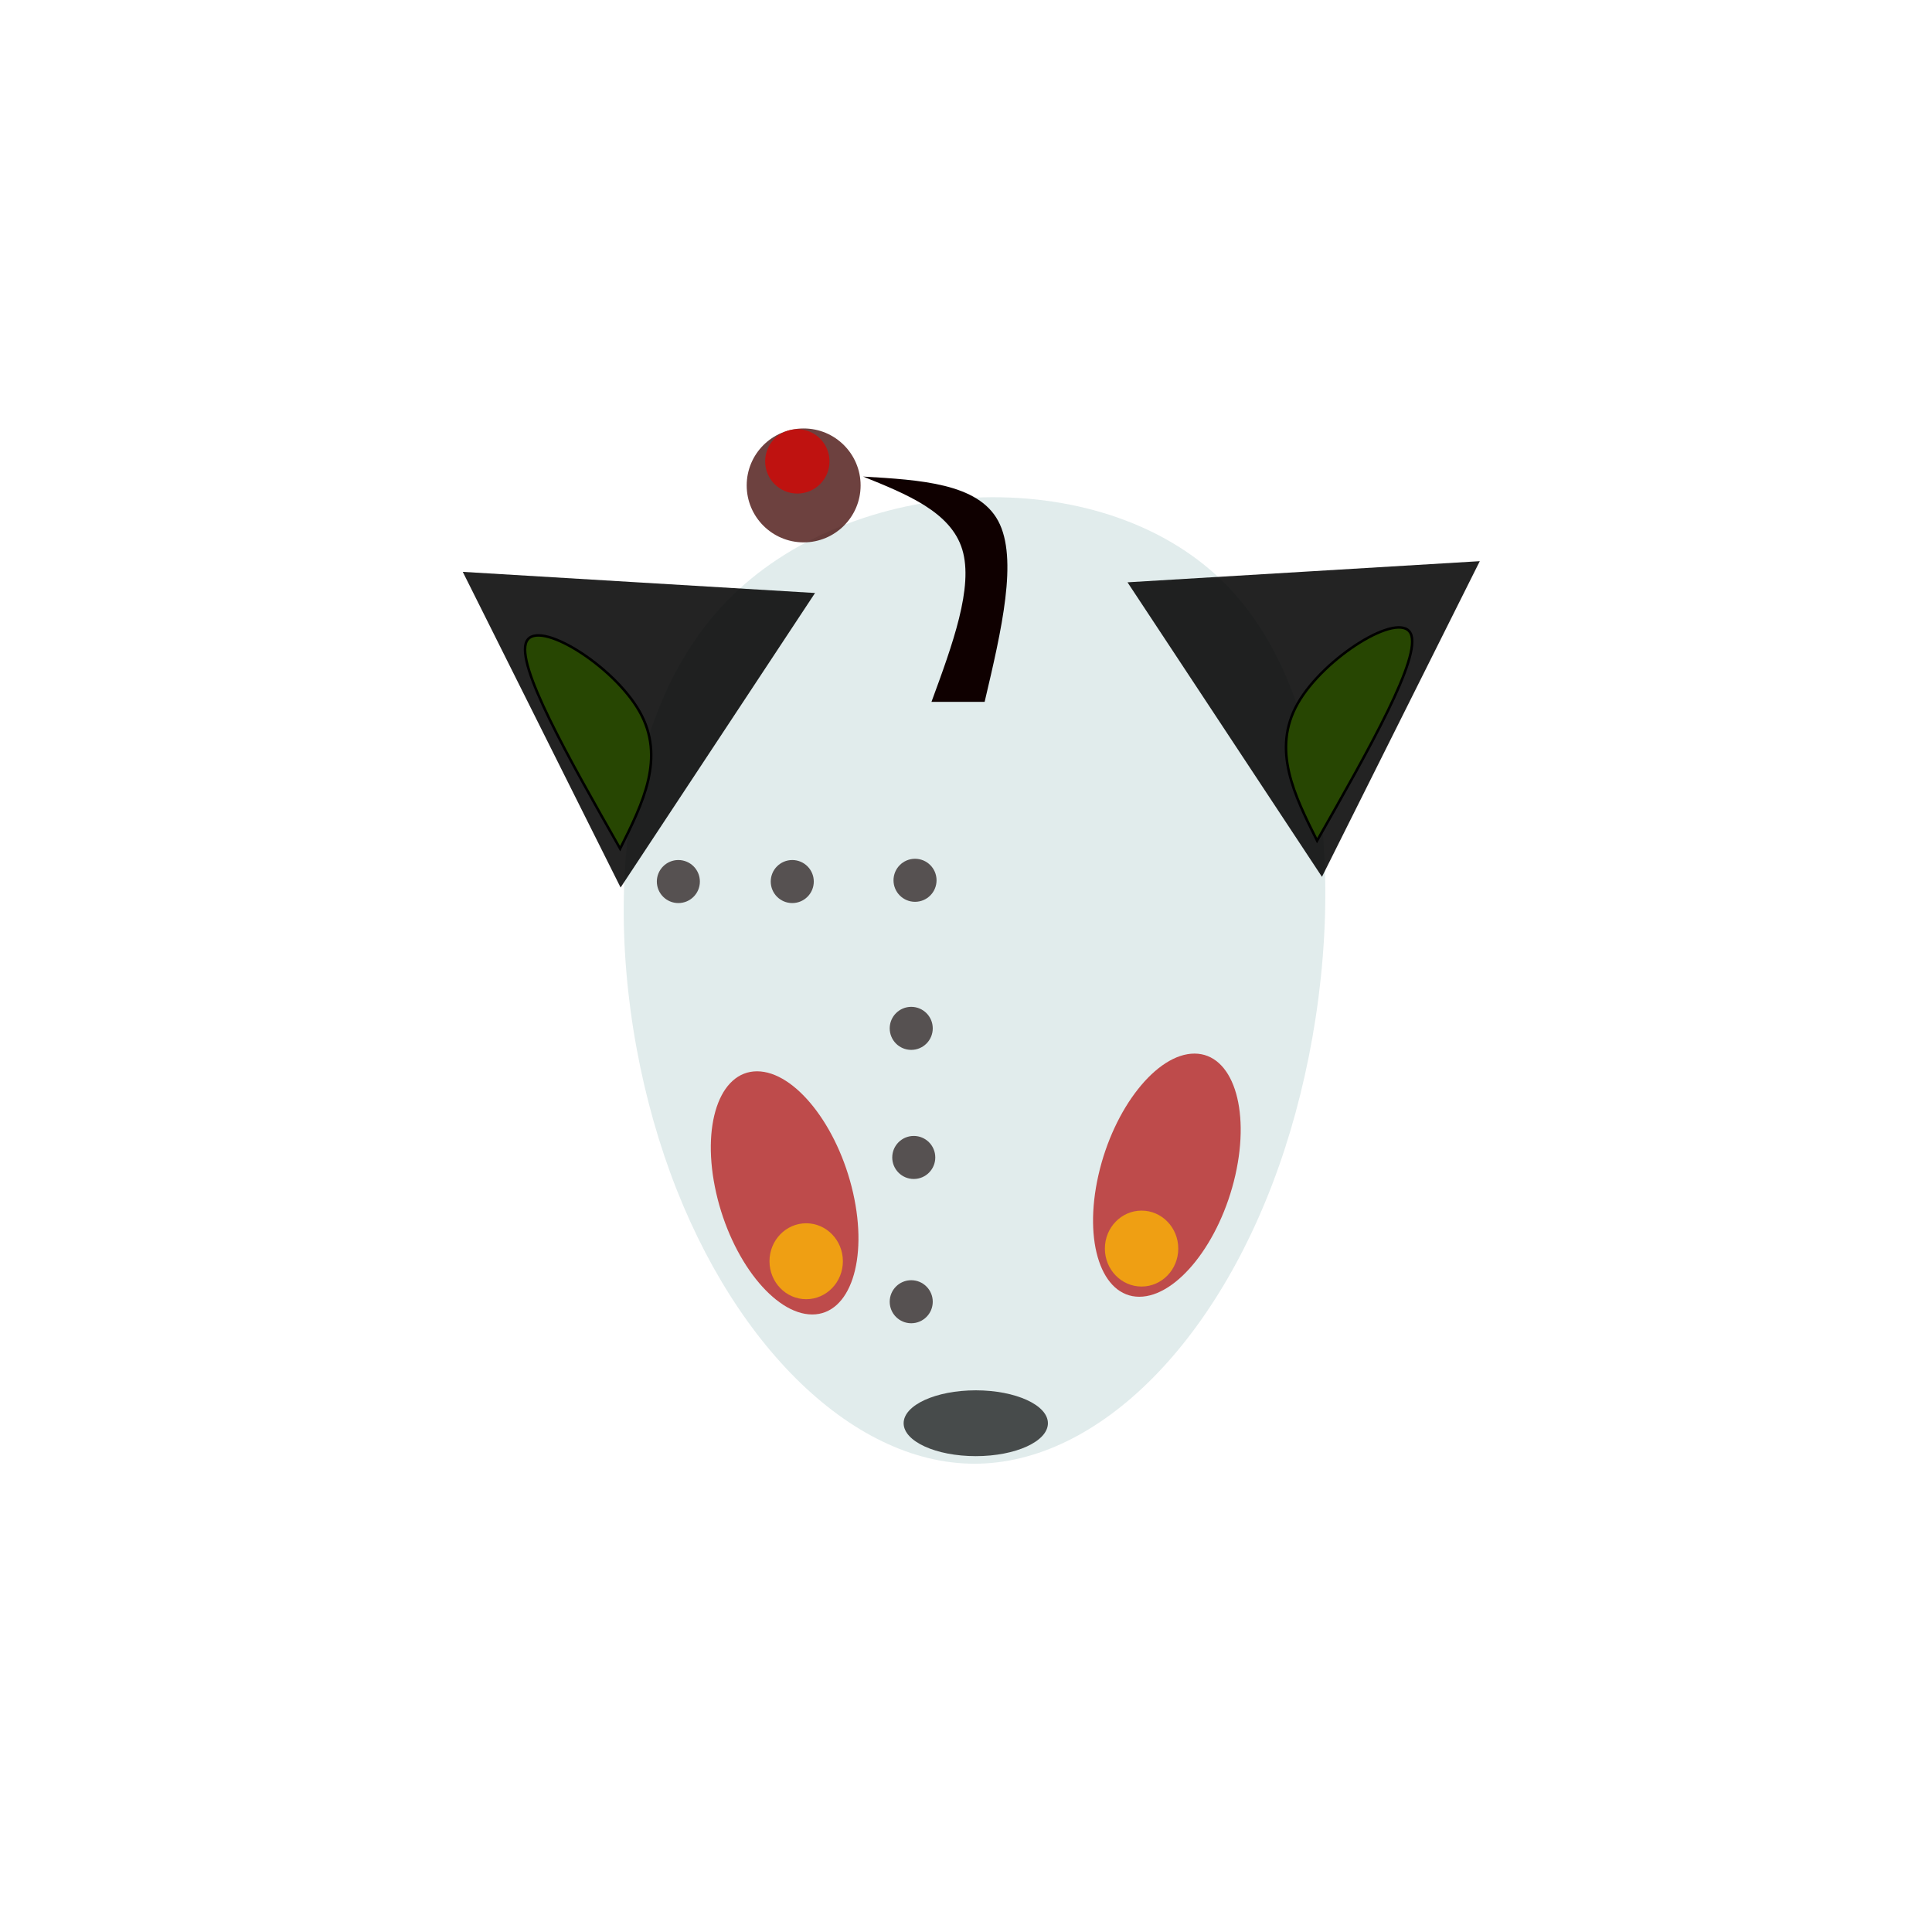
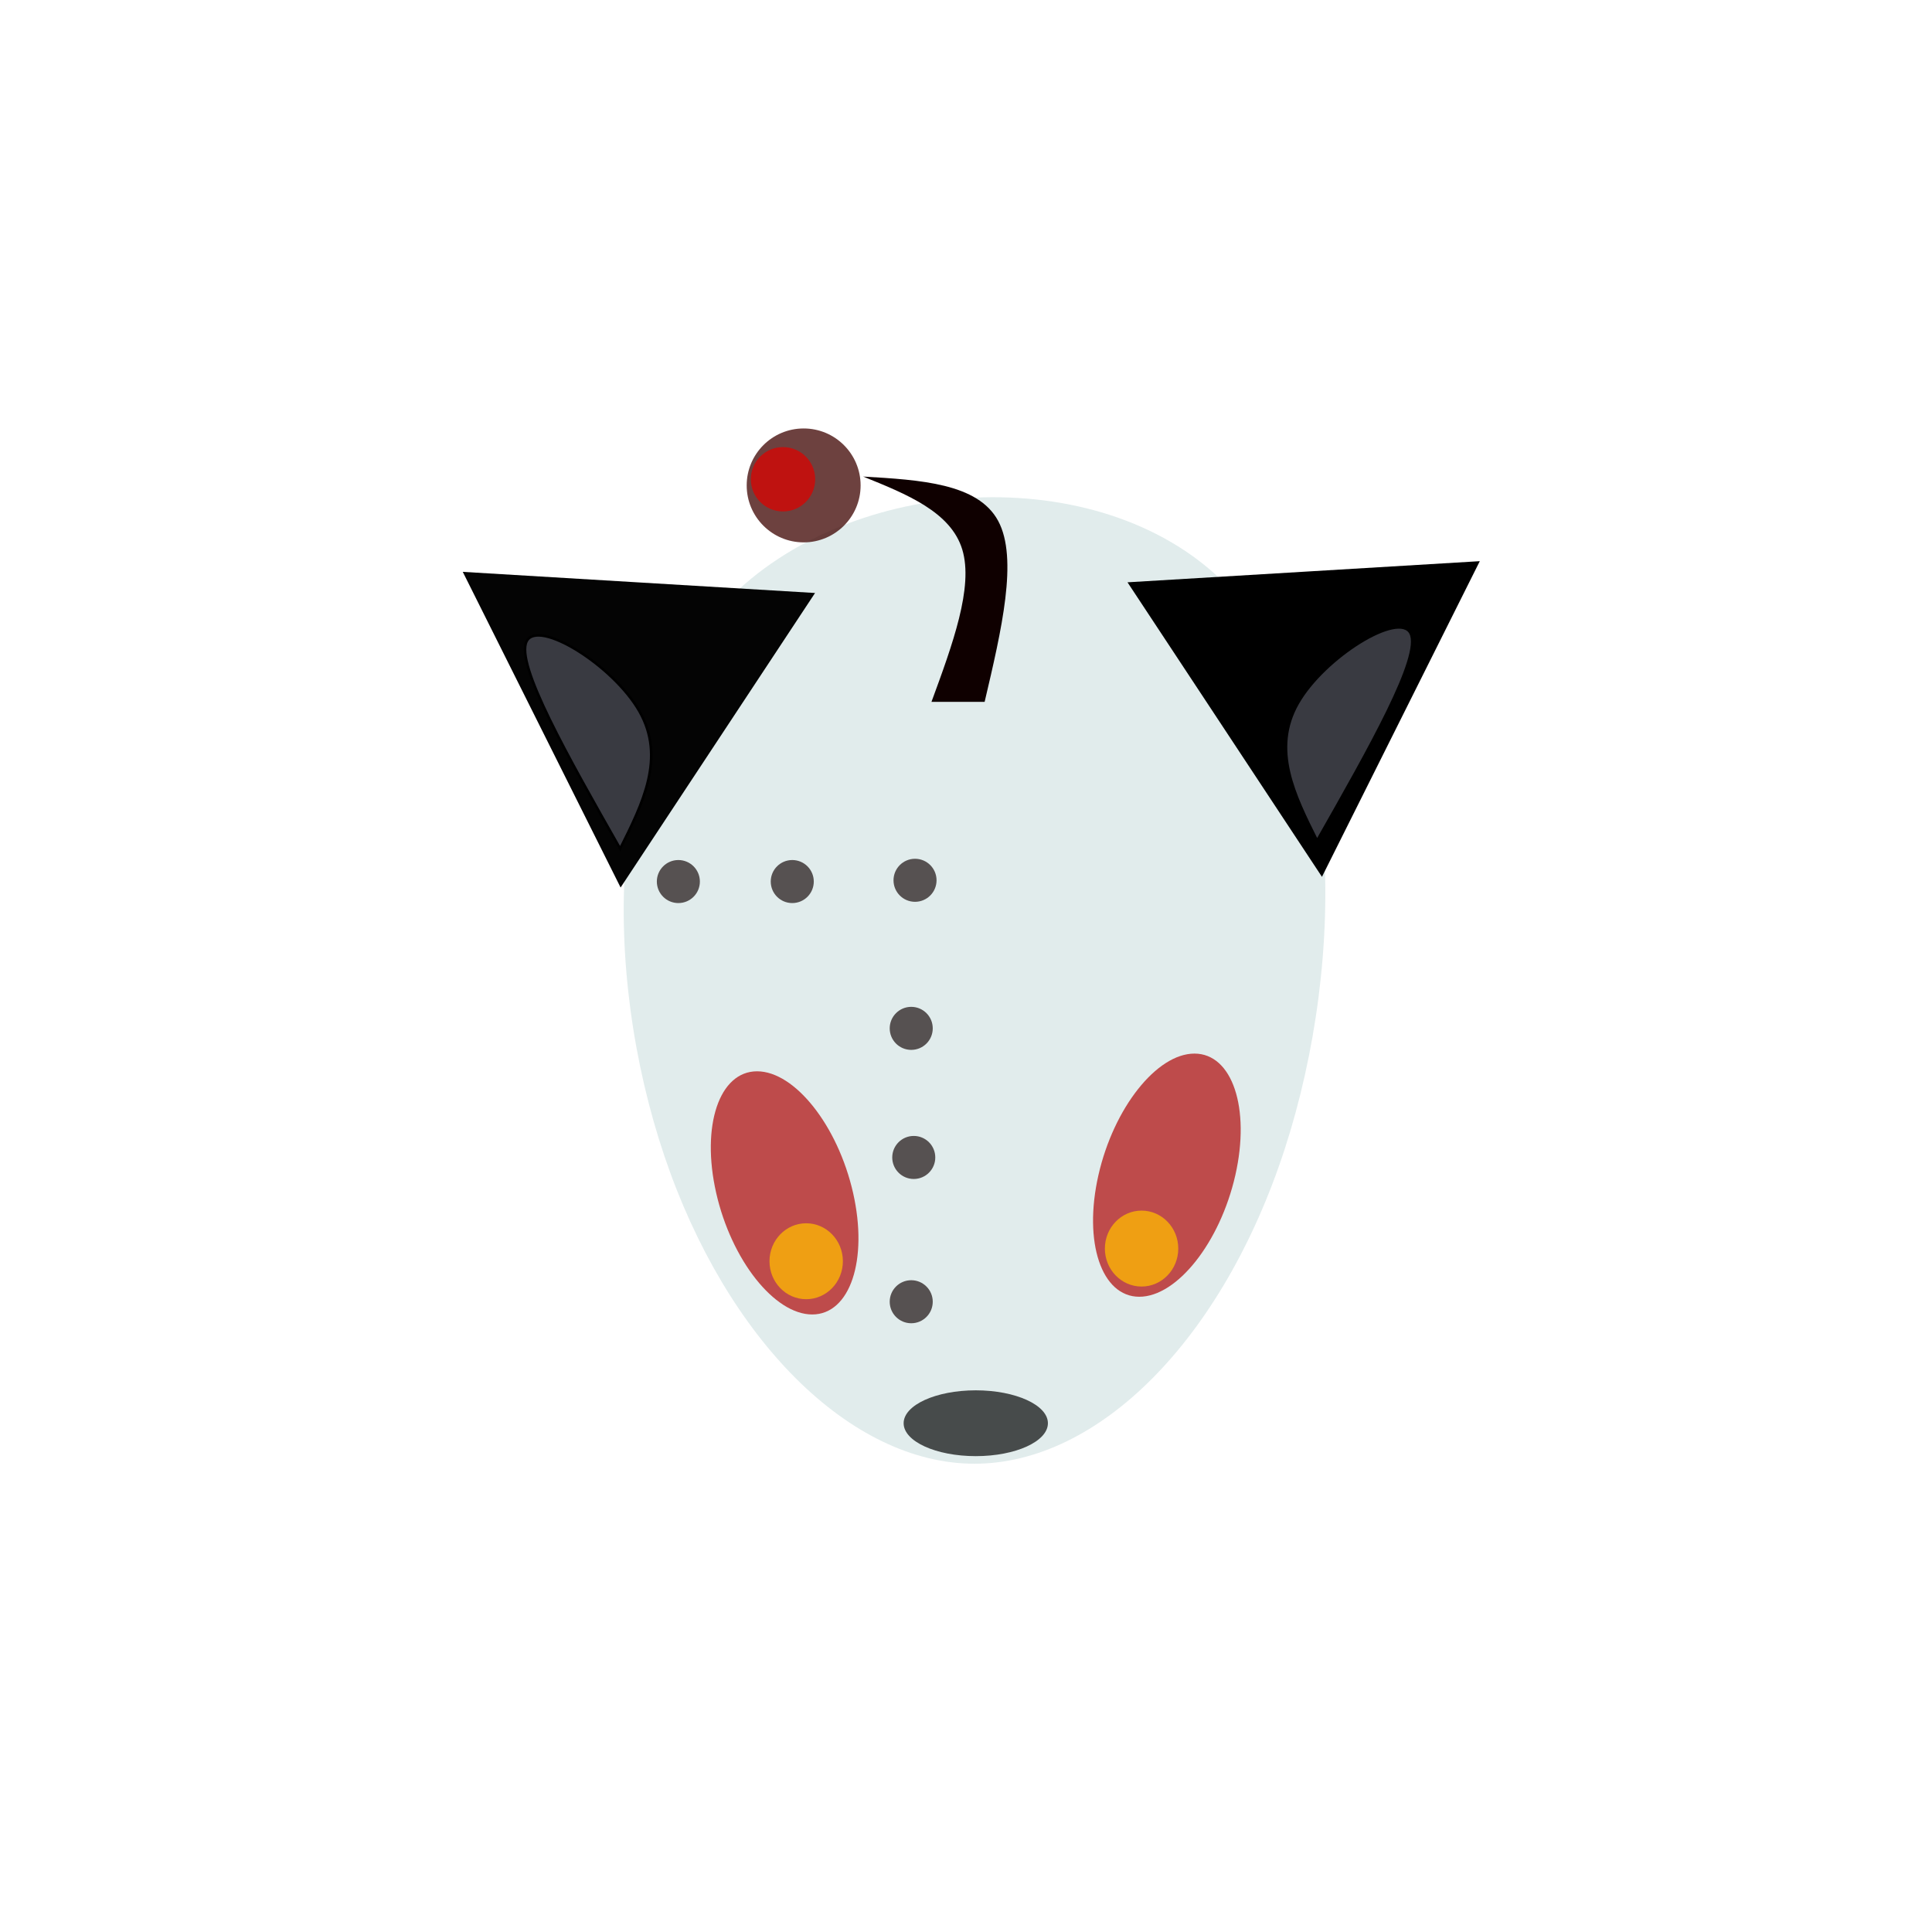
<svg xmlns="http://www.w3.org/2000/svg" width="204mm" height="204mm" viewBox="0 0 204 204" version="1.1" id="svg6032">
  <defs id="defs6026">
    </defs>
  <g id="layer1" transform="translate(0,-93)">
    <path style="fill:#e1ecec;fill-opacity:1;stroke:#000000;stroke-width:0.265px;stroke-linecap:butt;stroke-linejoin:miter;stroke-opacity:0" d="m 76.706,156.505 c -13.096,13.542 -13.096,39.199 -6.548,58.577 6.548,19.377 19.644,32.473 32.741,32.473 13.096,-1.3e-4 26.193,-13.096 32.741,-33.186 6.548,-20.089 6.548,-47.173 -6.548,-60.002 -13.096,-12.829 -39.289,-11.403 -52.385,2.138 z" id="path6038" />
    <ellipse style="fill:#ae0000;fill-opacity:0.682;stroke:#000000;stroke-width:0.25;stroke-opacity:0" id="path6588" cx="33.184" cy="224.519" rx="7.229" ry="13.164" transform="matrix(1,0,0.2212083,0.9752266,0,0)" />
    <ellipse style="fill:#ae0000;fill-opacity:0.682;stroke:#000000;stroke-width:0.25;stroke-opacity:0" id="path6588-4" cx="-172.452" cy="222.601" rx="7.229" ry="13.164" transform="matrix(-1,0,-0.2212083,0.9752266,0,0)" />
    <ellipse style="fill:#000000;fill-opacity:0.682;stroke:#000000;stroke-width:0.265;stroke-opacity:0" id="path6605" cx="103.032" cy="243.279" rx="7.617" ry="3.475" />
-     <path style="fill:#000000;fill-opacity:0.861;stroke:#000000;stroke-width:0.265;stroke-opacity:0" id="path6609" d="m 86.061,155.614 -10.266,15.549 -10.266,15.549 -8.333,-16.665 -8.333,-16.665 18.599,1.116 z" />
-     <path style="fill:#000000;fill-opacity:0.861;stroke:#000000;stroke-width:0.265;stroke-opacity:0" id="path6609-6" d="m -119.053,154.486 -10.266,15.549 -10.266,15.549 -8.333,-16.665 -8.333,-16.665 18.599,1.116 z" transform="scale(-1,1)" />
-     <path style="fill:#274800;fill-opacity:0.945;stroke:#000000;stroke-width:0.265px;stroke-linecap:butt;stroke-linejoin:miter;stroke-opacity:1" d="m 55.605,160.719 c 1.203,-2.405 9.148,2.526 11.917,7.397 2.77,4.871 0.364,9.682 -2.041,14.493 -5.539,-9.742 -11.079,-19.485 -9.876,-21.89 z" id="path6628" />
-     <path style="fill:#274800;fill-opacity:0.945;stroke:#000000;stroke-width:0.265px;stroke-linecap:butt;stroke-linejoin:miter;stroke-opacity:1" d="m 148.947,159.877 c -1.203,-2.405 -9.148,2.526 -11.917,7.397 -2.77,4.871 -0.364,9.682 2.041,14.493 5.539,-9.742 11.079,-19.485 9.876,-21.89 z" id="path6628-3" />
+     <path style="fill:#000000;fill-opacity:0.984;stroke:#000000;stroke-width:0.265;stroke-opacity:0" id="path6609" d="m 86.061,155.614 -10.266,15.549 -10.266,15.549 -8.333,-16.665 -8.333,-16.665 18.599,1.116 z" />
+     <path style="fill:#000000;fill-opacity:1;stroke:#000000;stroke-width:0.265;stroke-opacity:0" id="path6609-6" d="m -119.053,154.486 -10.266,15.549 -10.266,15.549 -8.333,-16.665 -8.333,-16.665 18.599,1.116 z" transform="scale(-1,1)" />
+     <path style="fill:#393a41;fill-opacity:1;stroke:#000000;stroke-width:0.265px;stroke-linecap:butt;stroke-linejoin:miter;stroke-opacity:1" d="m 55.605,160.719 c 1.203,-2.405 9.148,2.526 11.917,7.397 2.77,4.871 0.364,9.682 -2.041,14.493 -5.539,-9.742 -11.079,-19.485 -9.876,-21.89 z" id="path6628" />
+     <path style="fill:#393a41;fill-opacity:1;stroke:#000000;stroke-width:0.265px;stroke-linecap:butt;stroke-linejoin:miter;stroke-opacity:1" d="m 148.947,159.877 c -1.203,-2.405 -9.148,2.526 -11.917,7.397 -2.77,4.871 -0.364,9.682 2.041,14.493 5.539,-9.742 11.079,-19.485 9.876,-21.89 z" id="path6628-3" />
    <ellipse style="fill:#ffba00;fill-opacity:0.751;stroke:#000000;stroke-width:0.265;stroke-opacity:0" id="path6650" cx="85.125" cy="226.174" rx="3.875" ry="4.009" />
    <ellipse style="fill:#ffba00;fill-opacity:0.751;stroke:#000000;stroke-width:0.265;stroke-opacity:0" id="path6650-5" cx="120.539" cy="224.837" rx="3.875" ry="4.009" />
    <circle style="fill:#3e0300;fill-opacity:0.751;stroke:#000000;stroke-width:0.265;stroke-opacity:0" id="path6667" cx="84.858" cy="144.255" r="6.014" />
    <path style="fill:#0f0000;fill-opacity:1;stroke:#000000;stroke-width:0.265px;stroke-linecap:butt;stroke-linejoin:miter;stroke-opacity:0" d="m 91.139,143.32 c 6.058,0.356 12.116,0.713 14.255,4.677 2.138,3.964 0.356,11.537 -1.426,19.11 0,0 -5.613,0 -5.613,0 2.227,-6.058 4.455,-12.117 3.252,-16.081 -1.203,-3.964 -5.836,-5.835 -10.468,-7.706 z" id="path6671" />
    <circle style="fill:#0f0000;fill-opacity:0.657;stroke:#000000;stroke-width:0.265;stroke-opacity:0" id="path6675" cx="96.618" cy="185.95" r="2.272" />
    <circle style="fill:#0f0000;fill-opacity:0.657;stroke:#000000;stroke-width:0.265;stroke-opacity:0" id="path6675-5" cx="96.217" cy="201.585" r="2.272" />
    <circle style="fill:#0f0000;fill-opacity:0.657;stroke:#000000;stroke-width:0.265;stroke-opacity:0" id="path6675-8" cx="96.484" cy="215.216" r="2.272" />
    <circle style="fill:#0f0000;fill-opacity:0.657;stroke:#000000;stroke-width:0.265;stroke-opacity:0" id="path6675-7" cx="96.217" cy="230.45" r="2.272" />
    <circle style="fill:#0f0000;fill-opacity:0.657;stroke:#000000;stroke-width:0.265;stroke-opacity:0" id="path6675-80" cx="83.655" cy="186.083" r="2.272" />
    <circle style="fill:#0f0000;fill-opacity:0.657;stroke:#000000;stroke-width:0.265;stroke-opacity:0" id="path6675-70" cx="71.628" cy="186.083" r="2.272" />
-     <circle style="fill:#da0300;fill-opacity:0.751;stroke:#000000;stroke-width:0.15;stroke-opacity:0" id="path6667-5" cx="84.19" cy="141.716" r="3.398" />
+     <circle style="fill:#da0300;fill-opacity:0.751;stroke:#000000;stroke-width:0.15;stroke-opacity:0" id="path6667-5" cx="82.678" cy="143.606" r="3.398" />
  </g>
</svg>
